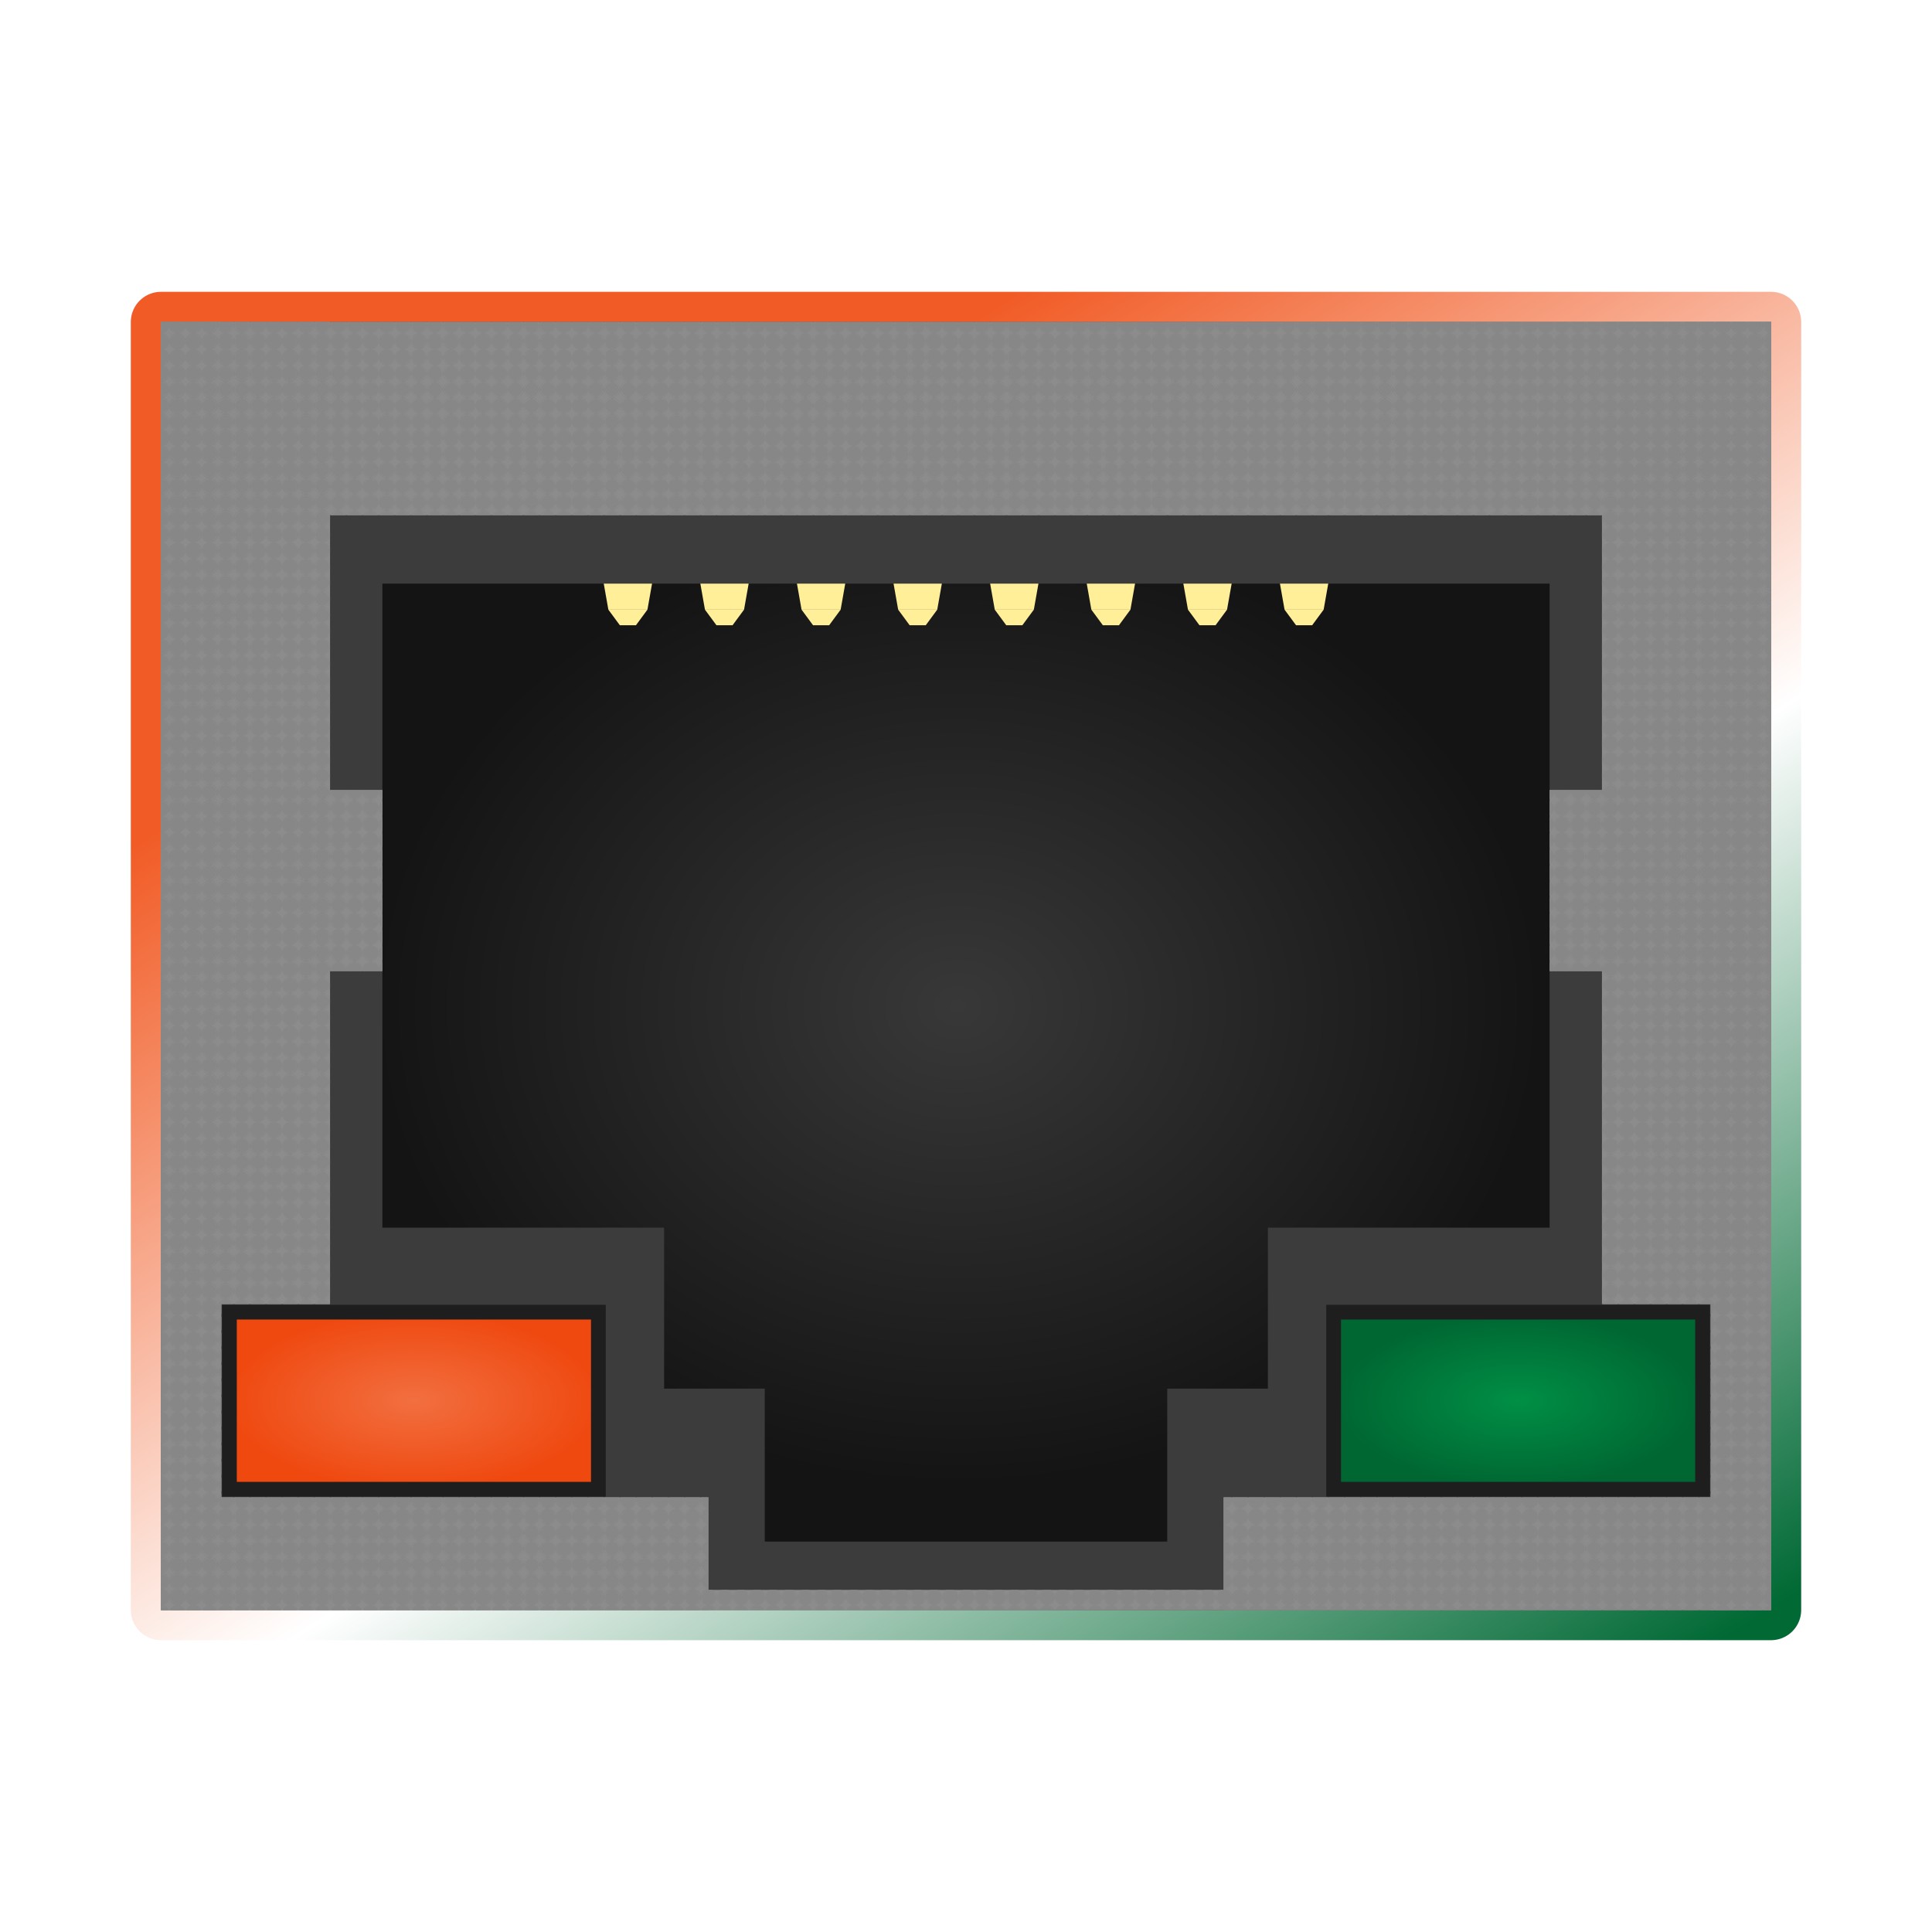
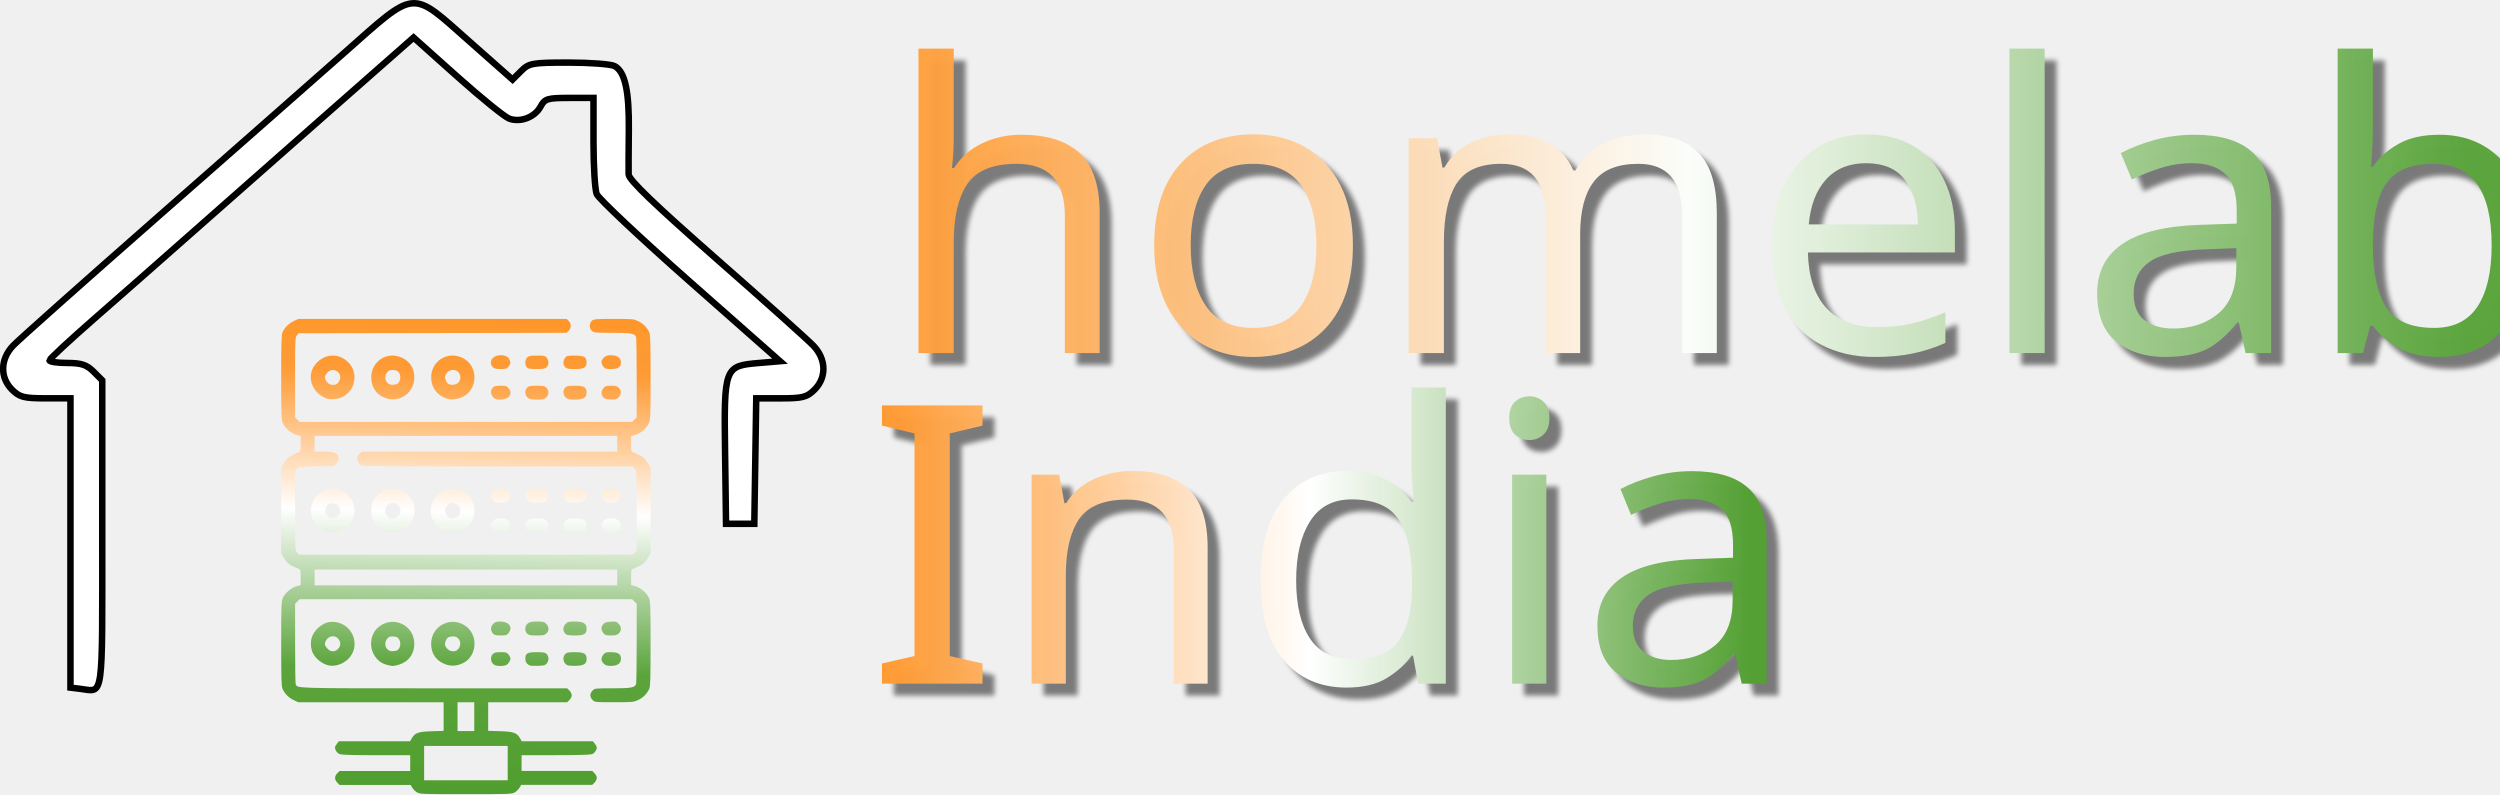
- <svg xmlns="http://www.w3.org/2000/svg" xmlns:xlink="http://www.w3.org/1999/xlink" width="480" height="480" viewBox="0 0 480 480" version="1.1" id="svg1" xml:space="preserve">
+ <svg xmlns="http://www.w3.org/2000/svg" xmlns:xlink="http://www.w3.org/1999/xlink" width="189.51mm" height="60.202mm" viewBox="0 0 189.51 60.202" version="1.1" id="svg1" xml:space="preserve">
  <defs id="defs1">
-     <linearGradient id="swatch11">
-       <stop style="stop-color:#ffdb90;stop-opacity:1;" offset="0" id="stop12" />
+     <linearGradient id="linearGradient10">
+       <stop style="stop-color:#ff9b34;stop-opacity:0.973;" offset="0" id="stop11" />
+       <stop style="stop-color:#fbfdfa;stop-opacity:1;" offset="0.509" id="stop13" />
+       <stop style="stop-color:#5ba53d;stop-opacity:0.988;" offset="1" id="stop12" />
    </linearGradient>
-     <linearGradient id="linearGradient85">
-       <stop style="stop-color:#006934;stop-opacity:1;" offset="0" id="stop86" />
-       <stop style="stop-color:#ffffff;stop-opacity:1;" offset="0.5" id="stop87" />
-       <stop style="stop-color:#f15b25;stop-opacity:1;" offset="1" id="stop85" />
+     <linearGradient id="linearGradient8">
+       <stop style="stop-color:#ff9528;stop-opacity:0.973;" offset="0" id="stop8" />
+       <stop style="stop-color:#ffffff;stop-opacity:1;" offset="0.498" id="stop9" />
+       <stop style="stop-color:#53a033;stop-opacity:0.988;" offset="1" id="stop10" />
    </linearGradient>
-     <pattern xlink:href="#circle" preserveAspectRatio="xMidYMid" id="pattern55" patternTransform="matrix(0.4,0,0,0.4,307.922,-100.7857)" x="0" y="0" />
-     <pattern patternUnits="userSpaceOnUse" width="10" height="10" patternTransform="translate(307.922,-100.7857)" preserveAspectRatio="xMidYMid" id="circle" style="fill:#878787" x="0" y="0">
-       <circle style="display:inline;fill-opacity:1;stroke-width:6;stroke-linecap:square;paint-order:markers fill stroke;stop-color:#000000" id="path10" cx="5" cy="5" r="5" />
-     </pattern>
-     <linearGradient id="linearGradient26">
-       <stop style="stop-color:#008f45;stop-opacity:1;" offset="0" id="stop27" />
-       <stop style="stop-color:#006632;stop-opacity:1;" offset="1" id="stop28" />
+     <linearGradient id="linearGradient3">
+       <stop style="stop-color:#ff8f1c;stop-opacity:1;" offset="0" id="stop3" />
+       <stop style="stop-color:#ff982e;stop-opacity:0.957;" offset="0.213" id="stop6" />
+       <stop style="stop-color:#ffffff;stop-opacity:1;" offset="0.474" id="stop5" />
+       <stop style="stop-color:#57a237;stop-opacity:0.976;" offset="0.769" id="stop7" />
+       <stop style="stop-color:#509e2f;stop-opacity:1;" offset="1" id="stop4" />
    </linearGradient>
-     <linearGradient id="linearGradient24">
-       <stop style="stop-color:#f26f40;stop-opacity:1;" offset="0" id="stop25" />
-       <stop style="stop-color:#ef4910;stop-opacity:1;" offset="1" id="stop26" />
-     </linearGradient>
-     <linearGradient id="linearGradient23">
-       <stop style="stop-color:#383838;stop-opacity:1;" offset="0" id="stop23" />
-       <stop style="stop-color:#141414;stop-opacity:1;" offset="1" id="stop24" />
-     </linearGradient>
-     <radialGradient xlink:href="#linearGradient23" id="radialGradient24" cx="252" cy="243.059" fx="252" fy="243.059" r="145" gradientTransform="matrix(1,0,0,0.8206897,0,40.52414)" gradientUnits="userSpaceOnUse" />
-     <linearGradient xlink:href="#linearGradient85" id="linearGradient86" x1="50" y1="90" x2="250" y2="410" gradientUnits="userSpaceOnUse" spreadMethod="pad" />
-     <radialGradient xlink:href="#linearGradient23" id="radialGradient120" gradientUnits="userSpaceOnUse" gradientTransform="matrix(1,0,0,0.8206897,0,40.52414)" cx="252" cy="243.059" fx="252" fy="243.059" r="145" />
-     <radialGradient xlink:href="#linearGradient23" id="radialGradient121" gradientUnits="userSpaceOnUse" gradientTransform="matrix(1,0,0,0.8206897,0,40.52414)" cx="252" cy="243.059" fx="252" fy="243.059" r="145" />
-     <radialGradient xlink:href="#linearGradient23" id="radialGradient122" gradientUnits="userSpaceOnUse" gradientTransform="matrix(1,0,0,0.8206897,0,40.52414)" cx="252" cy="243.059" fx="252" fy="243.059" r="145" />
-     <radialGradient xlink:href="#linearGradient26" id="radialGradient5" gradientUnits="userSpaceOnUse" gradientTransform="matrix(0.9166667,0,0,0.44,-240.0833,79.52)" cx="385" cy="142" fx="385" fy="142" r="50" />
-     <radialGradient xlink:href="#linearGradient24" id="radialGradient6" gradientUnits="userSpaceOnUse" gradientTransform="matrix(0.9166667,0,0,0.44,281.75,79.52)" cx="115" cy="142" fx="115" fy="142" r="50" />
+     <linearGradient xlink:href="#linearGradient3" id="linearGradient4" x1="111.966" y1="99.113" x2="109.154" y2="203.946" gradientUnits="userSpaceOnUse" gradientTransform="matrix(0.3870077,0,0,0.3870077,17.50326,36.98766)" />
+     <linearGradient xlink:href="#linearGradient8" id="linearGradient9" x1="94.351" y1="100.473" x2="151.526" y2="100.473" gradientUnits="userSpaceOnUse" gradientTransform="matrix(1.163105,0,0,1.163105,-19.16958,-18.11314)" />
+     <linearGradient xlink:href="#linearGradient10" id="linearGradient12" x1="93.682" y1="78.445" x2="193.581" y2="78.445" gradientUnits="userSpaceOnUse" gradientTransform="matrix(1.19609,0,0,1.19609,-20.42407,-20.35805)" />
+     <filter style="color-interpolation-filters:sRGB" id="filter88" x="-0.004" y="-0.027" width="1.015" height="1.103">
+       <feFlood result="flood" in="SourceGraphic" flood-opacity="0.498" flood-color="rgb(0,0,0)" id="feFlood87" />
+       <feGaussianBlur result="blur" in="SourceGraphic" stdDeviation="0.2" id="feGaussianBlur87" />
+       <feOffset result="offset" in="blur" dx="0.9" dy="0.9" id="feOffset87" />
+       <feComposite result="comp1" operator="in" in="flood" in2="offset" id="feComposite87" />
+       <feComposite result="comp2" operator="over" in="SourceGraphic" in2="comp1" id="feComposite88" />
+     </filter>
+     <filter style="color-interpolation-filters:sRGB" id="filter90" x="-0.007" y="-0.027" width="1.028" height="1.106">
+       <feFlood result="flood" in="SourceGraphic" flood-opacity="0.498" flood-color="rgb(0,0,0)" id="feFlood88" />
+       <feGaussianBlur result="blur" in="SourceGraphic" stdDeviation="0.2" id="feGaussianBlur88" />
+       <feOffset result="offset" in="blur" dx="0.9" dy="0.9" id="feOffset88" />
+       <feComposite result="comp1" operator="in" in="flood" in2="offset" id="feComposite89" />
+       <feComposite result="comp2" operator="over" in="SourceGraphic" in2="comp1" id="feComposite90" />
+     </filter>
  </defs>
-   <g id="homelab-india" style="display:inline">
-     <rect style="font-variation-settings:normal;display:inline;opacity:1;vector-effect:none;fill:#ffffff;fill-opacity:1;fill-rule:evenodd;stroke-width:0;stroke-linecap:butt;stroke-linejoin:miter;stroke-miterlimit:4;stroke-dasharray:none;stroke-dashoffset:0;stroke-opacity:1;-inkscape-stroke:none;stop-color:#000000;stop-opacity:1" id="logo-background" width="480" height="480" x="0" y="0" />
-     <g id="logo" transform="rotate(180,245,245)">
-       <g id="base-layer" style="display:inline">
-         <rect style="font-variation-settings:normal;display:inline;opacity:1;fill:#3c3c3c;fill-opacity:1;fill-rule:evenodd;stroke:url(#linearGradient86);stroke-width:15;stroke-linecap:round;stroke-linejoin:round;stroke-miterlimit:4;stroke-dasharray:none;stroke-dashoffset:0;stroke-opacity:1;stop-color:#000000;stop-opacity:1" id="base-layer-stroke" width="400" height="320" x="50" y="90" />
-         <rect style="font-variation-settings:normal;display:inline;opacity:1;fill:#3c3c3c;fill-opacity:1;fill-rule:evenodd;stroke:none;stroke-width:0;stroke-linecap:butt;stroke-linejoin:miter;stroke-miterlimit:4;stroke-dasharray:none;stroke-dashoffset:0;stroke-opacity:1;stop-color:#000000;stop-opacity:1" id="base-layer-fill" width="400" height="320" x="50" y="90" />
-       </g>
-       <g id="inner-hole" style="display:inline;fill:url(#radialGradient24);fill-opacity:1;stroke:#000000;stroke-width:2;stroke-dasharray:none;stroke-opacity:1">
-         <rect style="font-variation-settings:normal;opacity:1;fill:url(#radialGradient120);fill-opacity:1;fill-rule:evenodd;stroke:none;stroke-width:0;stroke-linecap:butt;stroke-linejoin:miter;stroke-miterlimit:4;stroke-dasharray:none;stroke-dashoffset:0;stroke-opacity:1;stop-color:#000000;stop-opacity:1" id="hole-top" width="290" height="160" x="105" y="185" />
-         <rect style="font-variation-settings:normal;fill:url(#radialGradient121);fill-opacity:1;fill-rule:evenodd;stroke:none;stroke-width:0;stroke-linecap:butt;stroke-linejoin:miter;stroke-miterlimit:4;stroke-dasharray:none;stroke-dashoffset:0;stroke-opacity:1;stop-color:#000000" id="hole-middle" width="150" height="45" x="175" y="145" />
-         <rect style="font-variation-settings:normal;fill:url(#radialGradient122);fill-opacity:1;fill-rule:evenodd;stroke:none;stroke-width:0;stroke-linecap:butt;stroke-linejoin:miter;stroke-miterlimit:4;stroke-dasharray:none;stroke-dashoffset:0;stroke-opacity:1;stop-color:#000000" id="hole-bottom" width="100" height="43" x="200" y="107" />
-       </g>
-       <g id="metal">
-         <g id="metal-solid-fill" style="display:inline;fill:#8c8c8c;fill-opacity:1">
-           <rect style="font-variation-settings:normal;display:inline;vector-effect:none;fill:#8c8c8c;fill-opacity:1;fill-rule:evenodd;stroke-width:0;stroke-linecap:butt;stroke-linejoin:miter;stroke-miterlimit:4;stroke-dasharray:none;stroke-dashoffset:0;stroke-opacity:1;-inkscape-stroke:none;stop-color:#000000" id="metal-solid-bottom" width="400" height="48" x="50" y="362" />
-           <g id="metal-solid-left" style="fill:#8c8c8c;fill-opacity:1">
-             <rect style="font-variation-settings:normal;display:inline;opacity:1;vector-effect:none;fill:#8c8c8c;fill-opacity:1;fill-rule:evenodd;stroke-width:0;stroke-linecap:butt;stroke-linejoin:miter;stroke-miterlimit:4;stroke-dasharray:none;stroke-dashoffset:0;stroke-opacity:1;-inkscape-stroke:none;stop-color:#000000;stop-opacity:1" id="rect3" width="42" height="244" x="50" y="166" />
-             <rect style="font-variation-settings:normal;display:inline;opacity:1;vector-effect:none;fill:#8c8c8c;fill-opacity:1;fill-rule:evenodd;stroke-width:0;stroke-linecap:butt;stroke-linejoin:miter;stroke-miterlimit:4;stroke-dasharray:none;stroke-dashoffset:0;stroke-opacity:1;-inkscape-stroke:none;stop-color:#000000;stop-opacity:1" id="rect36" width="55" height="45" x="50" y="248.722" />
-             <rect style="font-variation-settings:normal;display:inline;vector-effect:none;fill:#8c8c8c;fill-opacity:1;fill-rule:evenodd;stroke-width:0;stroke-linecap:butt;stroke-linejoin:miter;stroke-miterlimit:4;stroke-dasharray:none;stroke-dashoffset:0;stroke-opacity:1;-inkscape-stroke:none;stop-color:#000000" id="rect3-2" width="15" height="320" x="50" y="90" />
-             <rect style="font-variation-settings:normal;display:inline;vector-effect:none;fill:#8c8c8c;fill-opacity:1;fill-rule:evenodd;stroke-width:0;stroke-linecap:butt;stroke-linejoin:miter;stroke-miterlimit:4;stroke-dasharray:none;stroke-dashoffset:0;stroke-opacity:1;-inkscape-stroke:none;stop-color:#000000" id="rect3-2-7" width="136" height="28" x="50" y="90" />
-           </g>
-           <g id="metal-solid-right" style="fill:#8c8c8c;fill-opacity:1">
-             <rect style="font-variation-settings:normal;display:inline;vector-effect:none;fill:#8c8c8c;fill-opacity:1;fill-rule:evenodd;stroke-width:0;stroke-linecap:butt;stroke-linejoin:miter;stroke-miterlimit:4;stroke-dasharray:none;stroke-dashoffset:0;stroke-opacity:1;-inkscape-stroke:none;stop-color:#000000" id="rect3-5" width="42" height="244" x="408" y="166" />
-             <rect style="font-variation-settings:normal;display:inline;vector-effect:none;fill:#8c8c8c;fill-opacity:1;fill-rule:evenodd;stroke-width:0;stroke-linecap:butt;stroke-linejoin:miter;stroke-miterlimit:4;stroke-dasharray:none;stroke-dashoffset:0;stroke-opacity:1;-inkscape-stroke:none;stop-color:#000000" id="rect36-1" width="55" height="45" x="395" y="248.722" />
-             <rect style="font-variation-settings:normal;display:inline;vector-effect:none;fill:#8c8c8c;fill-opacity:1;fill-rule:evenodd;stroke-width:0;stroke-linecap:butt;stroke-linejoin:miter;stroke-miterlimit:4;stroke-dasharray:none;stroke-dashoffset:0;stroke-opacity:1;-inkscape-stroke:none;stop-color:#000000" id="rect3-2-6" width="15" height="320" x="435" y="90" />
-             <rect style="font-variation-settings:normal;display:inline;vector-effect:none;fill:#8c8c8c;fill-opacity:1;fill-rule:evenodd;stroke-width:0;stroke-linecap:butt;stroke-linejoin:miter;stroke-miterlimit:4;stroke-dasharray:none;stroke-dashoffset:0;stroke-opacity:1;-inkscape-stroke:none;stop-color:#000000" id="rect3-2-7-6" width="136" height="28" x="314" y="90" />
-           </g>
-           <rect style="font-variation-settings:normal;display:inline;vector-effect:none;fill:#8c8c8c;fill-opacity:1;fill-rule:evenodd;stroke-width:0;stroke-linecap:butt;stroke-linejoin:miter;stroke-miterlimit:4;stroke-dasharray:none;stroke-dashoffset:0;stroke-opacity:1;-inkscape-stroke:none;stop-color:#000000" id="metal-solid-top" width="400" height="5" x="50" y="90" />
-         </g>
-         <g id="metal-pattern-fill" style="display:inline;fill:url(#pattern55);fill-opacity:1">
-           <rect style="font-variation-settings:normal;display:inline;vector-effect:none;fill:url(#pattern55);fill-opacity:1;fill-rule:evenodd;stroke-width:0;stroke-linecap:butt;stroke-linejoin:miter;stroke-miterlimit:4;stroke-dasharray:none;stroke-dashoffset:0;stroke-opacity:1;-inkscape-stroke:none;stop-color:#000000" id="metal-pattern-bottom" width="400" height="48" x="50" y="362" />
-           <g id="metal-pattern-left" style="fill:url(#pattern55);fill-opacity:1">
-             <rect style="font-variation-settings:normal;display:inline;opacity:1;vector-effect:none;fill:url(#pattern55);fill-opacity:1;fill-rule:evenodd;stroke-width:0;stroke-linecap:butt;stroke-linejoin:miter;stroke-miterlimit:4;stroke-dasharray:none;stroke-dashoffset:0;stroke-opacity:1;-inkscape-stroke:none;stop-color:#000000;stop-opacity:1" id="rect45" width="42" height="244" x="50" y="166" />
-             <rect style="font-variation-settings:normal;display:inline;opacity:1;vector-effect:none;fill:url(#pattern55);fill-opacity:1;fill-rule:evenodd;stroke-width:0;stroke-linecap:butt;stroke-linejoin:miter;stroke-miterlimit:4;stroke-dasharray:none;stroke-dashoffset:0;stroke-opacity:1;-inkscape-stroke:none;stop-color:#000000;stop-opacity:1" id="rect46" width="55" height="45" x="50" y="248.722" />
-             <rect style="font-variation-settings:normal;display:inline;vector-effect:none;fill:url(#pattern55);fill-opacity:1;fill-rule:evenodd;stroke-width:0;stroke-linecap:butt;stroke-linejoin:miter;stroke-miterlimit:4;stroke-dasharray:none;stroke-dashoffset:0;stroke-opacity:1;-inkscape-stroke:none;stop-color:#000000" id="rect47" width="15" height="320" x="50" y="90" />
-             <rect style="font-variation-settings:normal;display:inline;vector-effect:none;fill:url(#pattern55);fill-opacity:1;fill-rule:evenodd;stroke-width:0;stroke-linecap:butt;stroke-linejoin:miter;stroke-miterlimit:4;stroke-dasharray:none;stroke-dashoffset:0;stroke-opacity:1;-inkscape-stroke:none;stop-color:#000000" id="rect48" width="136" height="28" x="50" y="90" />
-           </g>
-           <g id="metal-pattern-right" style="fill:url(#pattern55);fill-opacity:1">
-             <rect style="font-variation-settings:normal;display:inline;vector-effect:none;fill:url(#pattern55);fill-opacity:1;fill-rule:evenodd;stroke-width:0;stroke-linecap:butt;stroke-linejoin:miter;stroke-miterlimit:4;stroke-dasharray:none;stroke-dashoffset:0;stroke-opacity:1;-inkscape-stroke:none;stop-color:#000000" id="rect49" width="42" height="244" x="408" y="166" />
-             <rect style="font-variation-settings:normal;display:inline;vector-effect:none;fill:url(#pattern55);fill-opacity:1;fill-rule:evenodd;stroke-width:0;stroke-linecap:butt;stroke-linejoin:miter;stroke-miterlimit:4;stroke-dasharray:none;stroke-dashoffset:0;stroke-opacity:1;-inkscape-stroke:none;stop-color:#000000" id="rect50" width="55" height="45" x="395" y="248.722" />
-             <rect style="font-variation-settings:normal;display:inline;vector-effect:none;fill:url(#pattern55);fill-opacity:1;fill-rule:evenodd;stroke-width:0;stroke-linecap:butt;stroke-linejoin:miter;stroke-miterlimit:4;stroke-dasharray:none;stroke-dashoffset:0;stroke-opacity:1;-inkscape-stroke:none;stop-color:#000000" id="rect51" width="15" height="320" x="435" y="90" />
-             <rect style="font-variation-settings:normal;display:inline;vector-effect:none;fill:url(#pattern55);fill-opacity:1;fill-rule:evenodd;stroke-width:0;stroke-linecap:butt;stroke-linejoin:miter;stroke-miterlimit:4;stroke-dasharray:none;stroke-dashoffset:0;stroke-opacity:1;-inkscape-stroke:none;stop-color:#000000" id="rect52" width="136" height="28" x="314" y="90" />
-           </g>
-           <rect style="font-variation-settings:normal;display:inline;vector-effect:none;fill:url(#pattern55);fill-opacity:1;fill-rule:evenodd;stroke-width:0;stroke-linecap:butt;stroke-linejoin:miter;stroke-miterlimit:4;stroke-dasharray:none;stroke-dashoffset:0;stroke-opacity:1;-inkscape-stroke:none;stop-color:#000000" id="metal-pattern-top" width="400" height="5" x="50" y="90" />
-         </g>
-       </g>
-       <g id="pins" transform="matrix(1,0,0,0.6464466,48,121.9759)" style="display:inline;stroke-width:0;stroke-dasharray:none;fill:#ffef99;fill-opacity:1;stroke:none">
-         <g id="pin-8" transform="translate(38.24023,4.63541)" style="stroke-width:0;stroke-dasharray:none;fill:#ffef99;fill-opacity:1;stroke:none">
-           <path id="rect98" style="display:inline;opacity:1;fill:#ffef99;fill-rule:evenodd;stroke:none;stroke-width:0;stop-color:#000000;stop-opacity:1;stroke-dasharray:none;fill-opacity:1" d="m 242.903,330.365 h 9.714 l 1.143,10 h -12 z" />
-           <path id="rect98-4" style="display:inline;fill:#ffef99;fill-rule:evenodd;stroke:none;stroke-width:0;stop-color:#000000;stroke-dasharray:none;fill-opacity:1" d="m 252.617,330.365 h -9.714 l 2.857,-6 h 4 z" />
-         </g>
-         <g id="pin-7" transform="translate(14.24023,4.63541)" style="stroke-width:0;stroke-dasharray:none;fill:#ffef99;fill-opacity:1;stroke:none">
-           <path id="path103" style="display:inline;opacity:1;fill:#ffef99;fill-rule:evenodd;stroke:none;stroke-width:0;stop-color:#000000;stop-opacity:1;stroke-dasharray:none;fill-opacity:1" d="m 242.903,330.365 h 9.714 l 1.143,10 h -12 z" />
-           <path id="path104" style="display:inline;fill:#ffef99;fill-rule:evenodd;stroke:none;stroke-width:0;stop-color:#000000;stroke-dasharray:none;fill-opacity:1" d="m 252.617,330.365 h -9.714 l 2.857,-6 h 4 z" />
-         </g>
-         <g id="pin-6" transform="translate(-9.75977,4.63541)" style="stroke-width:0;stroke-dasharray:none;fill:#ffef99;fill-opacity:1;stroke:none">
-           <path id="path105" style="display:inline;opacity:1;fill:#ffef99;fill-rule:evenodd;stroke:none;stroke-width:0;stop-color:#000000;stop-opacity:1;stroke-dasharray:none;fill-opacity:1" d="m 242.903,330.365 h 9.714 l 1.143,10 h -12 z" />
-           <path id="path106" style="display:inline;fill:#ffef99;fill-rule:evenodd;stroke:none;stroke-width:0;stop-color:#000000;stroke-dasharray:none;fill-opacity:1" d="m 252.617,330.365 h -9.714 l 2.857,-6 h 4 z" />
-         </g>
-         <g id="pin-5" transform="translate(-33.75977,4.63541)" style="stroke-width:0;stroke-dasharray:none;fill:#ffef99;fill-opacity:1;stroke:none">
-           <path id="path107" style="display:inline;opacity:1;fill:#ffef99;fill-rule:evenodd;stroke:none;stroke-width:0;stop-color:#000000;stop-opacity:1;stroke-dasharray:none;fill-opacity:1" d="m 242.903,330.365 h 9.714 l 1.143,10 h -12 z" />
-           <path id="path108" style="display:inline;fill:#ffef99;fill-rule:evenodd;stroke:none;stroke-width:0;stop-color:#000000;stroke-dasharray:none;fill-opacity:1" d="m 252.617,330.365 h -9.714 l 2.857,-6 h 4 z" />
-         </g>
-         <g id="pin-4" transform="translate(-57.75977,4.63541)" style="stroke-width:0;stroke-dasharray:none;fill:#ffef99;fill-opacity:1;stroke:none">
-           <path id="path109" style="display:inline;opacity:1;fill:#ffef99;fill-rule:evenodd;stroke:none;stroke-width:0;stop-color:#000000;stop-opacity:1;stroke-dasharray:none;fill-opacity:1" d="m 242.903,330.365 h 9.714 l 1.143,10 h -12 z" />
-           <path id="path110" style="display:inline;fill:#ffef99;fill-rule:evenodd;stroke:none;stroke-width:0;stop-color:#000000;stroke-dasharray:none;fill-opacity:1" d="m 252.617,330.365 h -9.714 l 2.857,-6 h 4 z" />
-         </g>
-         <g id="pin-3" transform="translate(-81.75977,4.63541)" style="stroke-width:0;stroke-dasharray:none;fill:#ffef99;fill-opacity:1;stroke:none">
-           <path id="path111" style="display:inline;opacity:1;fill:#ffef99;fill-rule:evenodd;stroke:none;stroke-width:0;stop-color:#000000;stop-opacity:1;stroke-dasharray:none;fill-opacity:1" d="m 242.903,330.365 h 9.714 l 1.143,10 h -12 z" />
-           <path id="path112" style="display:inline;fill:#ffef99;fill-rule:evenodd;stroke:none;stroke-width:0;stop-color:#000000;stroke-dasharray:none;fill-opacity:1" d="m 252.617,330.365 h -9.714 l 2.857,-6 h 4 z" />
-         </g>
-         <g id="pin-2" transform="translate(-105.7598,4.63541)" style="stroke-width:0;stroke-dasharray:none;fill:#ffef99;fill-opacity:1;stroke:none">
-           <path id="path113" style="display:inline;opacity:1;fill:#ffef99;fill-rule:evenodd;stroke:none;stroke-width:0;stop-color:#000000;stop-opacity:1;stroke-dasharray:none;fill-opacity:1" d="m 242.903,330.365 h 9.714 l 1.143,10 h -12 z" />
-           <path id="path114" style="display:inline;fill:#ffef99;fill-rule:evenodd;stroke:none;stroke-width:0;stop-color:#000000;stroke-dasharray:none;fill-opacity:1" d="m 252.617,330.365 h -9.714 l 2.857,-6 h 4 z" />
-         </g>
-         <g id="pin-1" transform="translate(-129.7598,4.63541)" style="stroke-width:0;stroke-dasharray:none;fill:#ffef99;fill-opacity:1;stroke:none">
-           <path id="path115" style="display:inline;opacity:1;fill:#ffef99;fill-rule:evenodd;stroke:none;stroke-width:0;stop-color:#000000;stop-opacity:1;stroke-dasharray:none;fill-opacity:1" d="m 242.903,330.365 h 9.714 l 1.143,10 h -12 z" />
-           <path id="path116" style="display:inline;fill:#ffef99;fill-rule:evenodd;stroke:none;stroke-width:0;stop-color:#000000;stroke-dasharray:none;fill-opacity:1" d="m 252.617,330.365 h -9.714 l 2.857,-6 h 4 z" />
-         </g>
-       </g>
-       <g id="indicators" style="display:inline">
-         <rect style="font-variation-settings:normal;display:inline;fill:url(#radialGradient5);fill-opacity:1;fill-rule:evenodd;stroke:#1e1e1e;stroke-width:3.667;stroke-linecap:butt;stroke-linejoin:miter;stroke-miterlimit:4;stroke-dasharray:none;stroke-dashoffset:0;stroke-opacity:1;stop-color:#000000" id="activity-indicator" width="91.667" height="44" x="67" y="120" />
-         <rect style="font-variation-settings:normal;fill:url(#radialGradient6);fill-opacity:1;fill-rule:evenodd;stroke:#1e1e1e;stroke-width:3.667;stroke-linecap:butt;stroke-linejoin:miter;stroke-miterlimit:4;stroke-dasharray:none;stroke-dashoffset:0;stroke-opacity:1;stop-color:#000000" id="link-indicator" width="91.667" height="44" x="341.333" y="120" />
-       </g>
-     </g>
+   <g id="layer1" transform="translate(-24.42935,-55.71451)">
+     <path style="fill:url(#linearGradient4);stroke:none;stroke-width:0.387" d="m 56.031,115.775 c -0.128,-0.078 -0.286,-0.236 -0.352,-0.351 l -0.119,-0.209 -2.695,-3.9e-4 -2.695,-3.9e-4 -0.173,-0.173 c -0.22,-0.22 -0.22,-0.49 0,-0.71 l 0.173,-0.173 h 2.677 2.677 v -0.598 -0.598 h -2.558 c -1.605,0 -2.637,-0.028 -2.77,-0.074 -0.199,-0.07 -0.372,-0.31 -0.372,-0.518 0,-0.051 0.066,-0.176 0.146,-0.278 l 0.146,-0.185 h 2.697 2.697 l 0.143,-0.242 c 0.238,-0.403 0.489,-0.489 1.507,-0.52 l 0.897,-0.027 v -1.084 -1.084 l -5.506,-7.7e-4 -5.506,-7.8e-4 -0.355,-0.165 c -0.379,-0.177 -0.698,-0.502 -0.852,-0.869 -0.075,-0.179 -0.095,-0.896 -0.093,-3.413 0.001,-2.943 0.011,-3.208 0.131,-3.472 0.168,-0.369 0.634,-0.765 1.031,-0.876 l 0.314,-0.088 v -0.591 c 0,-0.503 -0.018,-0.596 -0.123,-0.626 -0.068,-0.019 -0.297,-0.123 -0.51,-0.231 -0.304,-0.154 -0.436,-0.277 -0.616,-0.575 l -0.229,-0.379 v -3.243 -3.243 l 0.229,-0.379 c 0.18,-0.298 0.312,-0.421 0.616,-0.575 0.213,-0.108 0.442,-0.212 0.51,-0.231 0.105,-0.03 0.123,-0.124 0.123,-0.626 V 88.774 l -0.314,-0.088 c -0.398,-0.111 -0.864,-0.507 -1.031,-0.876 -0.12,-0.264 -0.13,-0.529 -0.131,-3.472 -0.001,-2.517 0.018,-3.234 0.093,-3.413 0.154,-0.367 0.473,-0.692 0.852,-0.869 l 0.355,-0.165 10.173,-7.74e-4 10.173,-7.74e-4 0.153,0.163 c 0.203,0.216 0.199,0.544 -0.009,0.739 l -0.162,0.152 -10.153,0.018 -10.153,0.018 -0.135,0.166 c -0.128,0.158 -0.135,0.318 -0.135,3.187 v 3.021 l 0.173,0.173 0.173,0.173 h 12.602 12.602 l 0.173,-0.173 0.173,-0.173 v -2.988 c 0,-1.643 -0.02,-3.039 -0.044,-3.102 -0.104,-0.27 -0.387,-0.32 -1.81,-0.32 -1.232,0 -1.384,-0.013 -1.53,-0.132 -0.226,-0.183 -0.226,-0.609 0,-0.792 0.147,-0.119 0.301,-0.132 1.65,-0.131 1.412,7.74e-4 1.505,0.009 1.842,0.166 0.379,0.177 0.698,0.502 0.852,0.869 0.075,0.179 0.095,0.898 0.095,3.408 0,3.083 -0.005,3.191 -0.147,3.485 -0.189,0.39 -0.618,0.756 -1.017,0.868 l -0.314,0.088 v 0.591 c 0,0.503 0.018,0.596 0.123,0.626 0.068,0.019 0.297,0.123 0.51,0.231 0.304,0.154 0.436,0.277 0.616,0.575 l 0.229,0.379 v 3.243 3.243 l -0.229,0.379 c -0.18,0.298 -0.312,0.421 -0.616,0.575 -0.213,0.108 -0.442,0.212 -0.51,0.231 -0.105,0.03 -0.123,0.124 -0.123,0.626 v 0.591 l 0.314,0.088 c 0.398,0.111 0.864,0.507 1.031,0.876 0.12,0.264 0.13,0.529 0.131,3.472 0.001,2.517 -0.018,3.234 -0.093,3.413 -0.154,0.367 -0.473,0.692 -0.852,0.869 -0.336,0.157 -0.431,0.165 -1.818,0.166 -1.46,7.8e-4 -1.464,3.3e-4 -1.636,-0.172 -0.22,-0.22 -0.22,-0.49 0,-0.71 0.171,-0.171 0.184,-0.173 1.516,-0.173 1.398,0 1.682,-0.051 1.786,-0.32 0.024,-0.063 0.044,-1.459 0.044,-3.102 v -2.988 l -0.173,-0.173 -0.173,-0.173 H 59.747 47.145 l -0.173,0.173 -0.173,0.173 v 2.988 c 0,1.643 0.02,3.039 0.044,3.102 0.127,0.33 -0.22,0.32 10.511,0.32 h 10.069 l 0.173,0.173 c 0.095,0.095 0.173,0.255 0.173,0.355 0,0.1 -0.078,0.26 -0.173,0.355 l -0.173,0.173 H 64.43 61.436 v 1.084 1.084 l 0.897,0.027 c 1.018,0.03 1.27,0.117 1.507,0.52 l 0.143,0.242 h 2.697 2.697 l 0.146,0.185 c 0.08,0.102 0.146,0.227 0.146,0.278 0,0.208 -0.173,0.449 -0.372,0.518 -0.133,0.046 -1.165,0.074 -2.77,0.074 h -2.558 v 0.598 0.598 h 2.677 2.677 l 0.173,0.173 c 0.095,0.095 0.173,0.255 0.173,0.355 0,0.1 -0.078,0.26 -0.173,0.355 l -0.173,0.173 -2.695,3.9e-4 -2.695,3.8e-4 -0.119,0.209 c -0.065,0.115 -0.224,0.273 -0.352,0.351 -0.225,0.137 -0.347,0.142 -3.716,0.142 -3.369,0 -3.491,-0.005 -3.716,-0.142 z m 6.883,-2.215 v -1.302 h -3.167 -3.167 v 1.302 1.302 h 3.167 3.167 z M 60.38,110.042 v -1.091 h -0.633 -0.633 v 1.091 1.091 h 0.633 0.633 z M 71.217,99.487 v -0.598 H 59.747 48.277 v 0.598 0.598 h 11.47 11.47 z m 1.315,-1.877 0.163,-0.153 v -3.027 c 0,-3.011 -7.74e-4,-3.027 -0.153,-3.189 l -0.153,-0.163 H 62.243 c -7.226,0 -10.21,-0.022 -10.368,-0.078 -0.404,-0.141 -0.502,-0.645 -0.175,-0.902 l 0.185,-0.146 h 9.666 9.666 V 89.354 88.756 H 59.747 48.277 v 0.598 0.598 h 0.672 c 0.452,0 0.737,0.034 0.871,0.103 0.335,0.173 0.381,0.483 0.117,0.79 l -0.17,0.197 -1.326,0.023 c -1.232,0.021 -1.337,0.033 -1.484,0.171 l -0.158,0.148 v 3.027 c 0,3.011 8.12e-4,3.027 0.153,3.189 l 0.153,0.163 H 59.737 72.369 Z M 49.054,95.963 c -0.896,-0.389 -1.297,-1.361 -0.912,-2.211 0.193,-0.426 0.384,-0.62 0.803,-0.818 0.656,-0.309 1.355,-0.188 1.867,0.323 0.665,0.665 0.665,1.661 0,2.326 -0.472,0.472 -1.189,0.626 -1.758,0.38 z m 1.014,-1.158 c 0.336,-0.33 0.068,-0.94 -0.414,-0.94 -0.43,0 -0.699,0.408 -0.517,0.786 0.178,0.372 0.633,0.447 0.931,0.154 z m 3.589,1.195 c -0.311,-0.09 -0.805,-0.541 -0.955,-0.871 -0.171,-0.377 -0.171,-1.039 0,-1.415 0.158,-0.347 0.647,-0.781 0.989,-0.876 0.73,-0.203 1.481,0.059 1.883,0.655 0.883,1.311 -0.374,2.955 -1.916,2.507 z m 0.928,-1.147 c 0.438,-0.377 0.107,-1.095 -0.462,-1.004 -0.301,0.048 -0.498,0.265 -0.498,0.55 0,0.551 0.547,0.81 0.96,0.454 z m 3.422,1.043 c -0.401,-0.2 -0.677,-0.517 -0.831,-0.954 -0.272,-0.77 0.084,-1.622 0.831,-1.994 1.098,-0.547 2.383,0.223 2.39,1.433 0.008,1.275 -1.26,2.078 -2.39,1.515 z m 1.194,-1.093 c 0.068,-0.083 0.123,-0.254 0.123,-0.381 0,-0.306 -0.189,-0.523 -0.498,-0.572 -0.2,-0.032 -0.292,-0.006 -0.447,0.128 -0.442,0.38 -0.122,1.108 0.447,1.017 0.138,-0.022 0.307,-0.108 0.375,-0.191 z m 2.598,1.109 c -0.203,-0.216 -0.195,-0.505 0.02,-0.72 0.142,-0.142 0.242,-0.173 0.566,-0.173 0.324,0 0.424,0.031 0.566,0.173 0.095,0.095 0.173,0.255 0.173,0.355 0,0.1 -0.078,0.26 -0.173,0.355 -0.144,0.144 -0.241,0.173 -0.586,0.173 -0.341,0 -0.44,-0.028 -0.566,-0.163 z m 2.591,0.022 c -0.21,-0.21 -0.188,-0.586 0.045,-0.769 0.15,-0.118 0.286,-0.146 0.707,-0.146 0.46,0 0.542,0.02 0.694,0.173 0.222,0.222 0.226,0.527 0.01,0.73 -0.14,0.131 -0.244,0.153 -0.739,0.153 -0.482,0 -0.599,-0.023 -0.717,-0.141 z m 2.897,-0.022 c -0.203,-0.216 -0.195,-0.505 0.02,-0.72 0.152,-0.152 0.234,-0.173 0.694,-0.173 0.644,0 0.892,0.148 0.892,0.533 0,0.412 -0.183,0.523 -0.867,0.523 -0.521,0 -0.603,-0.018 -0.739,-0.163 z m 2.878,-0.023 c -0.193,-0.246 -0.184,-0.486 0.027,-0.697 0.142,-0.142 0.242,-0.173 0.566,-0.173 0.324,0 0.424,0.031 0.566,0.173 0.222,0.222 0.226,0.527 0.01,0.73 -0.131,0.123 -0.248,0.153 -0.593,0.153 -0.381,0 -0.447,-0.021 -0.576,-0.185 z m -8.347,-2.239 c -0.222,-0.222 -0.226,-0.527 -0.01,-0.73 0.245,-0.231 0.903,-0.219 1.142,0.02 0.095,0.095 0.173,0.255 0.173,0.355 0,0.1 -0.078,0.26 -0.173,0.355 -0.142,0.142 -0.242,0.173 -0.566,0.173 -0.324,0 -0.424,-0.031 -0.566,-0.173 z m 2.616,0.027 c -0.232,-0.183 -0.254,-0.559 -0.045,-0.769 0.118,-0.118 0.235,-0.141 0.727,-0.141 0.521,0 0.603,0.018 0.739,0.163 0.203,0.216 0.195,0.505 -0.02,0.72 -0.152,0.152 -0.234,0.173 -0.694,0.173 -0.421,0 -0.557,-0.028 -0.707,-0.146 z m 2.872,-0.027 c -0.222,-0.222 -0.226,-0.527 -0.01,-0.73 0.14,-0.131 0.244,-0.153 0.739,-0.153 0.673,0 0.857,0.112 0.857,0.523 0,0.385 -0.248,0.533 -0.892,0.533 -0.46,0 -0.542,-0.02 -0.694,-0.173 z m 2.885,0 c -0.211,-0.211 -0.22,-0.451 -0.027,-0.697 0.13,-0.165 0.194,-0.185 0.586,-0.185 0.369,0 0.465,0.026 0.593,0.163 0.203,0.216 0.195,0.505 -0.02,0.72 -0.142,0.142 -0.242,0.173 -0.566,0.173 -0.324,0 -0.424,-0.031 -0.566,-0.173 z M 49.297,106.143 c -0.548,-0.14 -1.094,-0.635 -1.226,-1.11 -0.194,-0.697 -0.02,-1.289 0.515,-1.76 0.425,-0.374 0.885,-0.498 1.414,-0.379 1.256,0.281 1.739,1.822 0.859,2.739 -0.41,0.428 -1.059,0.64 -1.562,0.511 z m 0.725,-1.205 c 0.212,-0.198 0.257,-0.437 0.128,-0.686 -0.22,-0.426 -0.782,-0.409 -1.017,0.032 -0.121,0.227 -0.102,0.34 0.1,0.58 0.22,0.261 0.554,0.293 0.789,0.074 z m 3.739,1.173 c -0.449,-0.121 -0.74,-0.35 -0.982,-0.772 -0.394,-0.688 -0.244,-1.604 0.342,-2.09 1.1,-0.912 2.716,-0.157 2.715,1.269 -3.87e-4,0.773 -0.437,1.363 -1.168,1.58 -0.427,0.127 -0.481,0.127 -0.907,0.013 z m 0.776,-1.099 c 0.193,-0.103 0.292,-0.45 0.203,-0.707 -0.089,-0.254 -0.247,-0.35 -0.577,-0.35 -0.182,0 -0.284,0.048 -0.392,0.185 -0.304,0.386 -0.073,0.94 0.392,0.94 0.135,0 0.304,-0.031 0.375,-0.069 z m 3.676,1.064 c -0.709,-0.25 -1.099,-0.803 -1.1,-1.558 -7.74e-4,-1.426 1.615,-2.181 2.715,-1.269 0.885,0.733 0.712,2.25 -0.312,2.737 -0.454,0.216 -0.868,0.244 -1.304,0.091 z m 0.966,-1.181 c 0.31,-0.395 0.079,-0.94 -0.399,-0.94 -0.131,0 -0.297,0.031 -0.367,0.069 -0.155,0.083 -0.295,0.451 -0.236,0.619 0.16,0.455 0.729,0.599 1.002,0.252 z m 2.772,1.24 c -0.314,-0.126 -0.406,-0.601 -0.163,-0.844 0.112,-0.112 0.235,-0.141 0.593,-0.141 0.405,0 0.468,0.019 0.598,0.185 0.08,0.102 0.146,0.227 0.146,0.278 0,0.186 -0.16,0.438 -0.328,0.514 -0.201,0.092 -0.628,0.095 -0.846,0.007 z m 2.652,0.025 c -0.237,-0.095 -0.352,-0.263 -0.352,-0.517 0,-0.408 0.148,-0.493 0.868,-0.493 0.516,0 0.632,0.022 0.751,0.141 0.177,0.177 0.181,0.498 0.008,0.712 -0.115,0.142 -0.205,0.167 -0.651,0.182 -0.285,0.01 -0.565,-0.002 -0.623,-0.025 z m 2.837,-0.021 c -0.315,-0.134 -0.405,-0.605 -0.163,-0.848 0.119,-0.119 0.235,-0.141 0.739,-0.141 0.694,0 0.88,0.109 0.88,0.517 0,0.369 -0.198,0.498 -0.798,0.519 -0.277,0.01 -0.573,-0.012 -0.658,-0.048 z m 2.898,-0.014 c -0.341,-0.206 -0.404,-0.493 -0.171,-0.789 0.131,-0.166 0.193,-0.185 0.598,-0.185 0.52,0 0.734,0.141 0.734,0.485 0,0.343 -0.204,0.518 -0.639,0.548 -0.22,0.015 -0.441,-0.01 -0.522,-0.059 z m -8.547,-2.395 c -0.195,-0.21 -0.183,-0.516 0.029,-0.729 0.133,-0.133 0.247,-0.173 0.496,-0.173 0.697,0 1.017,0.42 0.663,0.87 -0.13,0.166 -0.194,0.185 -0.595,0.185 -0.372,0 -0.474,-0.027 -0.593,-0.154 z m 2.601,0.013 c -0.21,-0.21 -0.188,-0.586 0.045,-0.769 0.15,-0.118 0.286,-0.146 0.707,-0.146 0.46,0 0.542,0.02 0.694,0.173 0.222,0.222 0.226,0.527 0.01,0.73 -0.14,0.131 -0.244,0.153 -0.739,0.153 -0.482,0 -0.599,-0.023 -0.717,-0.141 z m 2.885,0 c -0.196,-0.196 -0.181,-0.529 0.032,-0.742 0.152,-0.152 0.234,-0.173 0.694,-0.173 0.644,0 0.892,0.148 0.892,0.533 0,0.414 -0.182,0.523 -0.88,0.523 -0.504,0 -0.62,-0.022 -0.739,-0.141 z m 2.89,-0.045 c -0.181,-0.229 -0.186,-0.453 -0.016,-0.664 0.103,-0.127 0.22,-0.167 0.558,-0.192 0.387,-0.028 0.445,-0.014 0.609,0.15 0.23,0.23 0.237,0.532 0.018,0.738 -0.131,0.123 -0.248,0.153 -0.593,0.153 -0.381,0 -0.447,-0.021 -0.576,-0.185 z M 49.262,85.949 c -1.233,-0.402 -1.677,-1.79 -0.862,-2.693 0.692,-0.766 1.752,-0.787 2.459,-0.049 0.763,0.796 0.506,2.142 -0.502,2.62 -0.298,0.141 -0.848,0.202 -1.096,0.121 z M 49.928,84.842 c 0.063,-0.024 0.163,-0.138 0.223,-0.254 0.313,-0.606 -0.478,-1.134 -0.917,-0.612 -0.202,0.24 -0.221,0.352 -0.1,0.58 0.157,0.296 0.473,0.409 0.795,0.286 z m 3.768,1.065 c -0.714,-0.231 -1.126,-0.813 -1.125,-1.589 0.002,-1.116 1.015,-1.89 2.073,-1.582 0.753,0.219 1.193,0.804 1.193,1.587 3.87e-4,1.141 -1.067,1.932 -2.141,1.585 z m 0.842,-1.091 c 0.193,-0.103 0.292,-0.45 0.203,-0.707 -0.089,-0.254 -0.247,-0.35 -0.577,-0.35 -0.182,0 -0.284,0.048 -0.392,0.185 -0.304,0.386 -0.073,0.94 0.392,0.94 0.135,0 0.304,-0.031 0.375,-0.069 z m 3.802,1.129 c -0.774,-0.235 -1.226,-0.835 -1.226,-1.623 3.87e-4,-1.071 0.928,-1.834 1.967,-1.618 1.678,0.348 1.785,2.714 0.144,3.203 -0.375,0.112 -0.608,0.122 -0.885,0.038 z m 0.823,-1.213 c 0.11,-0.104 0.163,-0.233 0.163,-0.4 0,-0.685 -0.916,-0.791 -1.149,-0.132 -0.055,0.155 0.063,0.482 0.215,0.598 0.186,0.141 0.587,0.107 0.77,-0.065 z m 2.658,1.106 c -0.213,-0.213 -0.228,-0.546 -0.032,-0.742 0.112,-0.112 0.235,-0.141 0.593,-0.141 0.405,0 0.468,0.019 0.598,0.185 0.354,0.45 0.034,0.87 -0.663,0.87 -0.249,0 -0.363,-0.039 -0.496,-0.173 z m 2.616,0.027 c -0.232,-0.183 -0.254,-0.559 -0.045,-0.769 0.118,-0.118 0.235,-0.141 0.727,-0.141 0.521,0 0.603,0.018 0.739,0.163 0.203,0.216 0.195,0.505 -0.02,0.72 -0.152,0.152 -0.234,0.173 -0.694,0.173 -0.421,0 -0.557,-0.028 -0.707,-0.146 z m 2.872,-0.027 c -0.213,-0.213 -0.228,-0.546 -0.032,-0.742 0.119,-0.119 0.235,-0.141 0.739,-0.141 0.697,0 0.88,0.108 0.88,0.523 0,0.385 -0.248,0.533 -0.892,0.533 -0.46,0 -0.542,-0.02 -0.694,-0.173 z m 3.016,0.102 c -0.316,-0.127 -0.39,-0.504 -0.158,-0.799 0.13,-0.165 0.194,-0.185 0.586,-0.185 0.369,0 0.465,0.026 0.593,0.163 0.203,0.216 0.195,0.505 -0.02,0.72 -0.137,0.137 -0.242,0.172 -0.51,0.168 -0.186,-0.002 -0.407,-0.032 -0.491,-0.066 z m -8.537,-2.392 c -0.336,-0.336 -0.09,-0.836 0.441,-0.896 0.401,-0.045 0.709,0.07 0.816,0.306 0.111,0.244 0.1,0.333 -0.066,0.545 -0.131,0.166 -0.193,0.185 -0.598,0.185 -0.358,0 -0.481,-0.029 -0.593,-0.141 z m 2.579,0.012 c -0.167,-0.185 -0.15,-0.593 0.032,-0.758 0.121,-0.11 0.257,-0.134 0.745,-0.134 0.542,0 0.609,0.015 0.731,0.166 0.174,0.215 0.172,0.536 -0.006,0.713 -0.12,0.12 -0.235,0.141 -0.763,0.141 -0.514,0 -0.643,-0.022 -0.739,-0.129 z m 2.909,-0.012 c -0.178,-0.178 -0.181,-0.498 -0.006,-0.713 0.122,-0.151 0.189,-0.166 0.731,-0.166 0.701,0 0.893,0.109 0.893,0.503 0,0.408 -0.185,0.517 -0.88,0.517 -0.504,0 -0.62,-0.022 -0.739,-0.141 z m 2.89,-0.045 c -0.184,-0.234 -0.185,-0.449 -0.003,-0.645 0.179,-0.193 0.417,-0.254 0.793,-0.203 0.342,0.046 0.542,0.248 0.542,0.549 0,0.344 -0.213,0.485 -0.734,0.485 -0.405,0 -0.468,-0.019 -0.598,-0.185 z" id="path2" />
+   </g>
+   <g id="layer2" transform="translate(-24.42935,-55.71451)">
+     <path style="fill:#ffffff;fill-opacity:1;stroke:#000000;stroke-width:0.492;stroke-opacity:1" d="m 30.507,107.93 -0.737,-0.09 V 96.874 85.908 h -1.887 c -1.647,0 -1.971,-0.084 -2.545,-0.658 -0.923,-0.923 -0.891,-2.303 0.079,-3.327 0.405,-0.428 5.248,-4.74 10.762,-9.582 C 41.693,67.5 48.143,61.825 50.512,59.729 56.039,54.84 55.528,54.888 59.989,58.833 l 3.295,2.914 0.644,-0.644 c 0.603,-0.603 0.834,-0.644 3.621,-0.644 1.637,0 3.2,0.12 3.473,0.266 0.784,0.42 1.108,1.891 1.075,4.874 -0.017,1.52 -0.024,3.021 -0.015,3.337 0.011,0.405 1.968,2.287 6.647,6.394 3.647,3.201 6.962,6.17 7.367,6.597 0.97,1.022 1.003,2.402 0.079,3.325 -0.573,0.573 -0.899,0.658 -2.539,0.658 h -1.881 l -0.073,4.755 -0.073,4.755 h -1.072 -1.072 l -0.072,-5.389 c -0.087,-6.486 -0.052,-6.579 2.563,-6.8 l 1.602,-0.135 -6.829,-6.028 C 72.972,73.753 69.791,70.761 69.659,70.42 69.527,70.079 69.419,68.301 69.419,66.468 V 63.137 h -1.83 c -1.668,0 -1.861,0.058 -2.182,0.657 -0.432,0.807 -1.528,1.227 -2.38,0.912 -0.346,-0.128 -2.118,-1.564 -3.938,-3.19 l -3.309,-2.958 -6.777,5.965 c -3.727,3.281 -8.415,7.415 -10.418,9.188 -2.003,1.772 -5.159,4.548 -7.014,6.169 -1.855,1.621 -3.381,3.037 -3.391,3.148 -0.01,0.111 0.59,0.201 1.333,0.201 1.078,0 1.485,0.133 2.009,0.658 l 0.658,0.658 V 96.179 c 0,12.866 0.128,11.97 -1.674,11.751 z" id="path1" />
+     <text xml:space="preserve" style="font-size:30.381px;line-height:1.25;font-family:sans-serif;fill:url(#linearGradient12);stroke-width:0.316;filter:url(#filter88)" x="91.477" y="82.477" id="text7">
+       <tspan id="tspan7" style="font-style:normal;font-variant:normal;font-weight:normal;font-stretch:normal;font-size:30.381px;font-family:Federation;-inkscape-font-specification:Federation;fill:url(#linearGradient12);stroke-width:0.316" x="91.477" y="82.477">homelab</tspan>
+     </text>
+     <text xml:space="preserve" style="font-size:29.543px;line-height:1.25;font-family:sans-serif;fill:url(#linearGradient9);stroke-width:0.308;filter:url(#filter90)" x="90.097" y="107.537" id="text8">
+       <tspan id="tspan8" style="font-style:normal;font-variant:normal;font-weight:normal;font-stretch:normal;font-size:29.543px;font-family:Federation;-inkscape-font-specification:Federation;fill:url(#linearGradient9);stroke-width:0.308" x="90.097" y="107.537">India</tspan>
+     </text>
  </g>
</svg>
